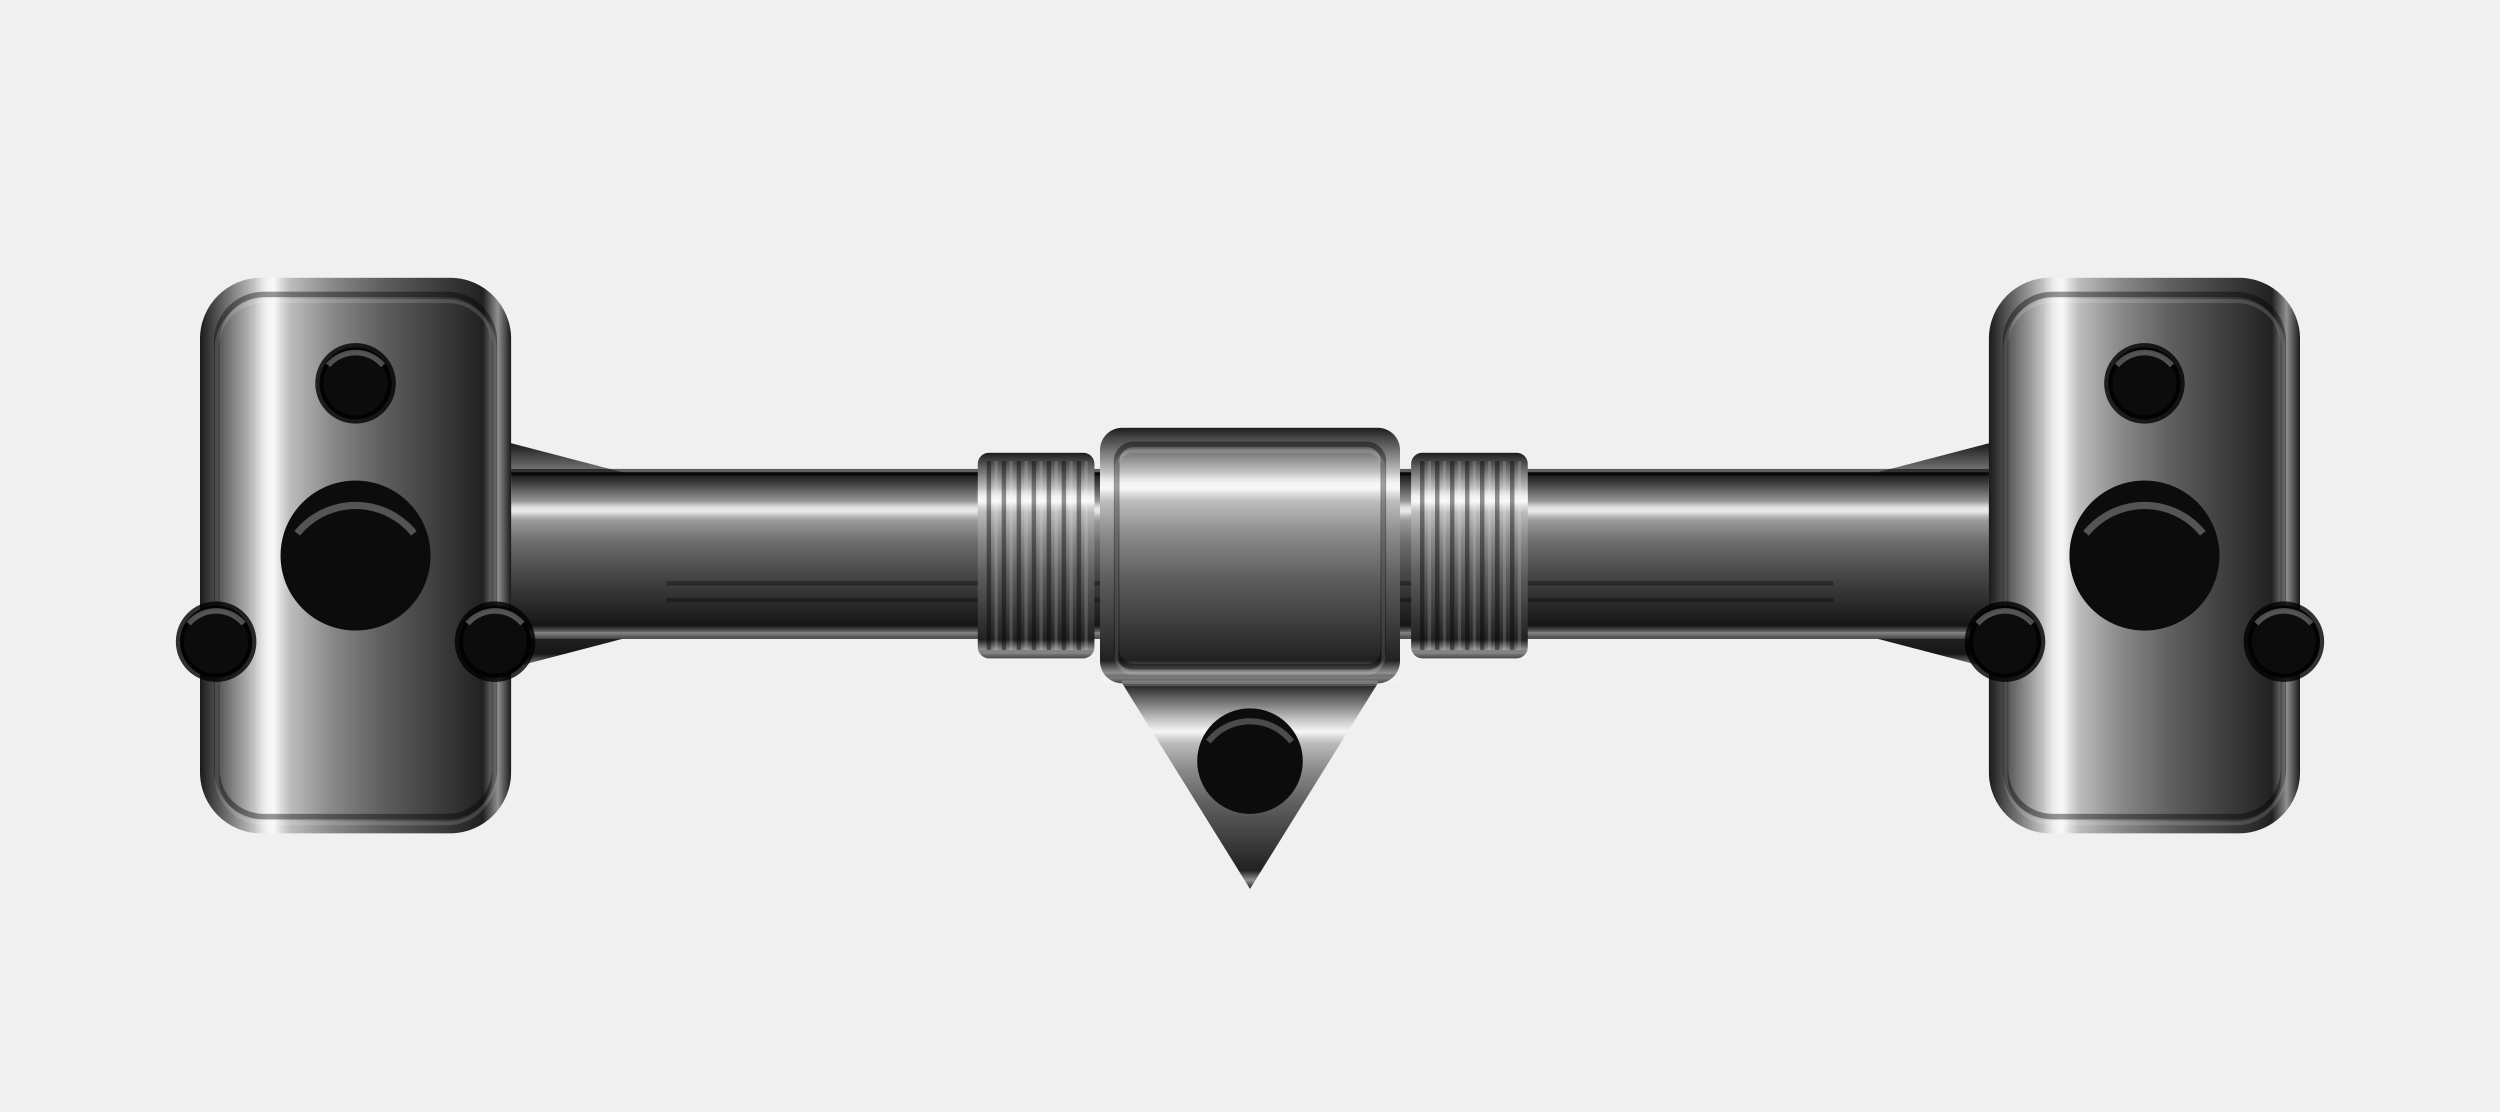
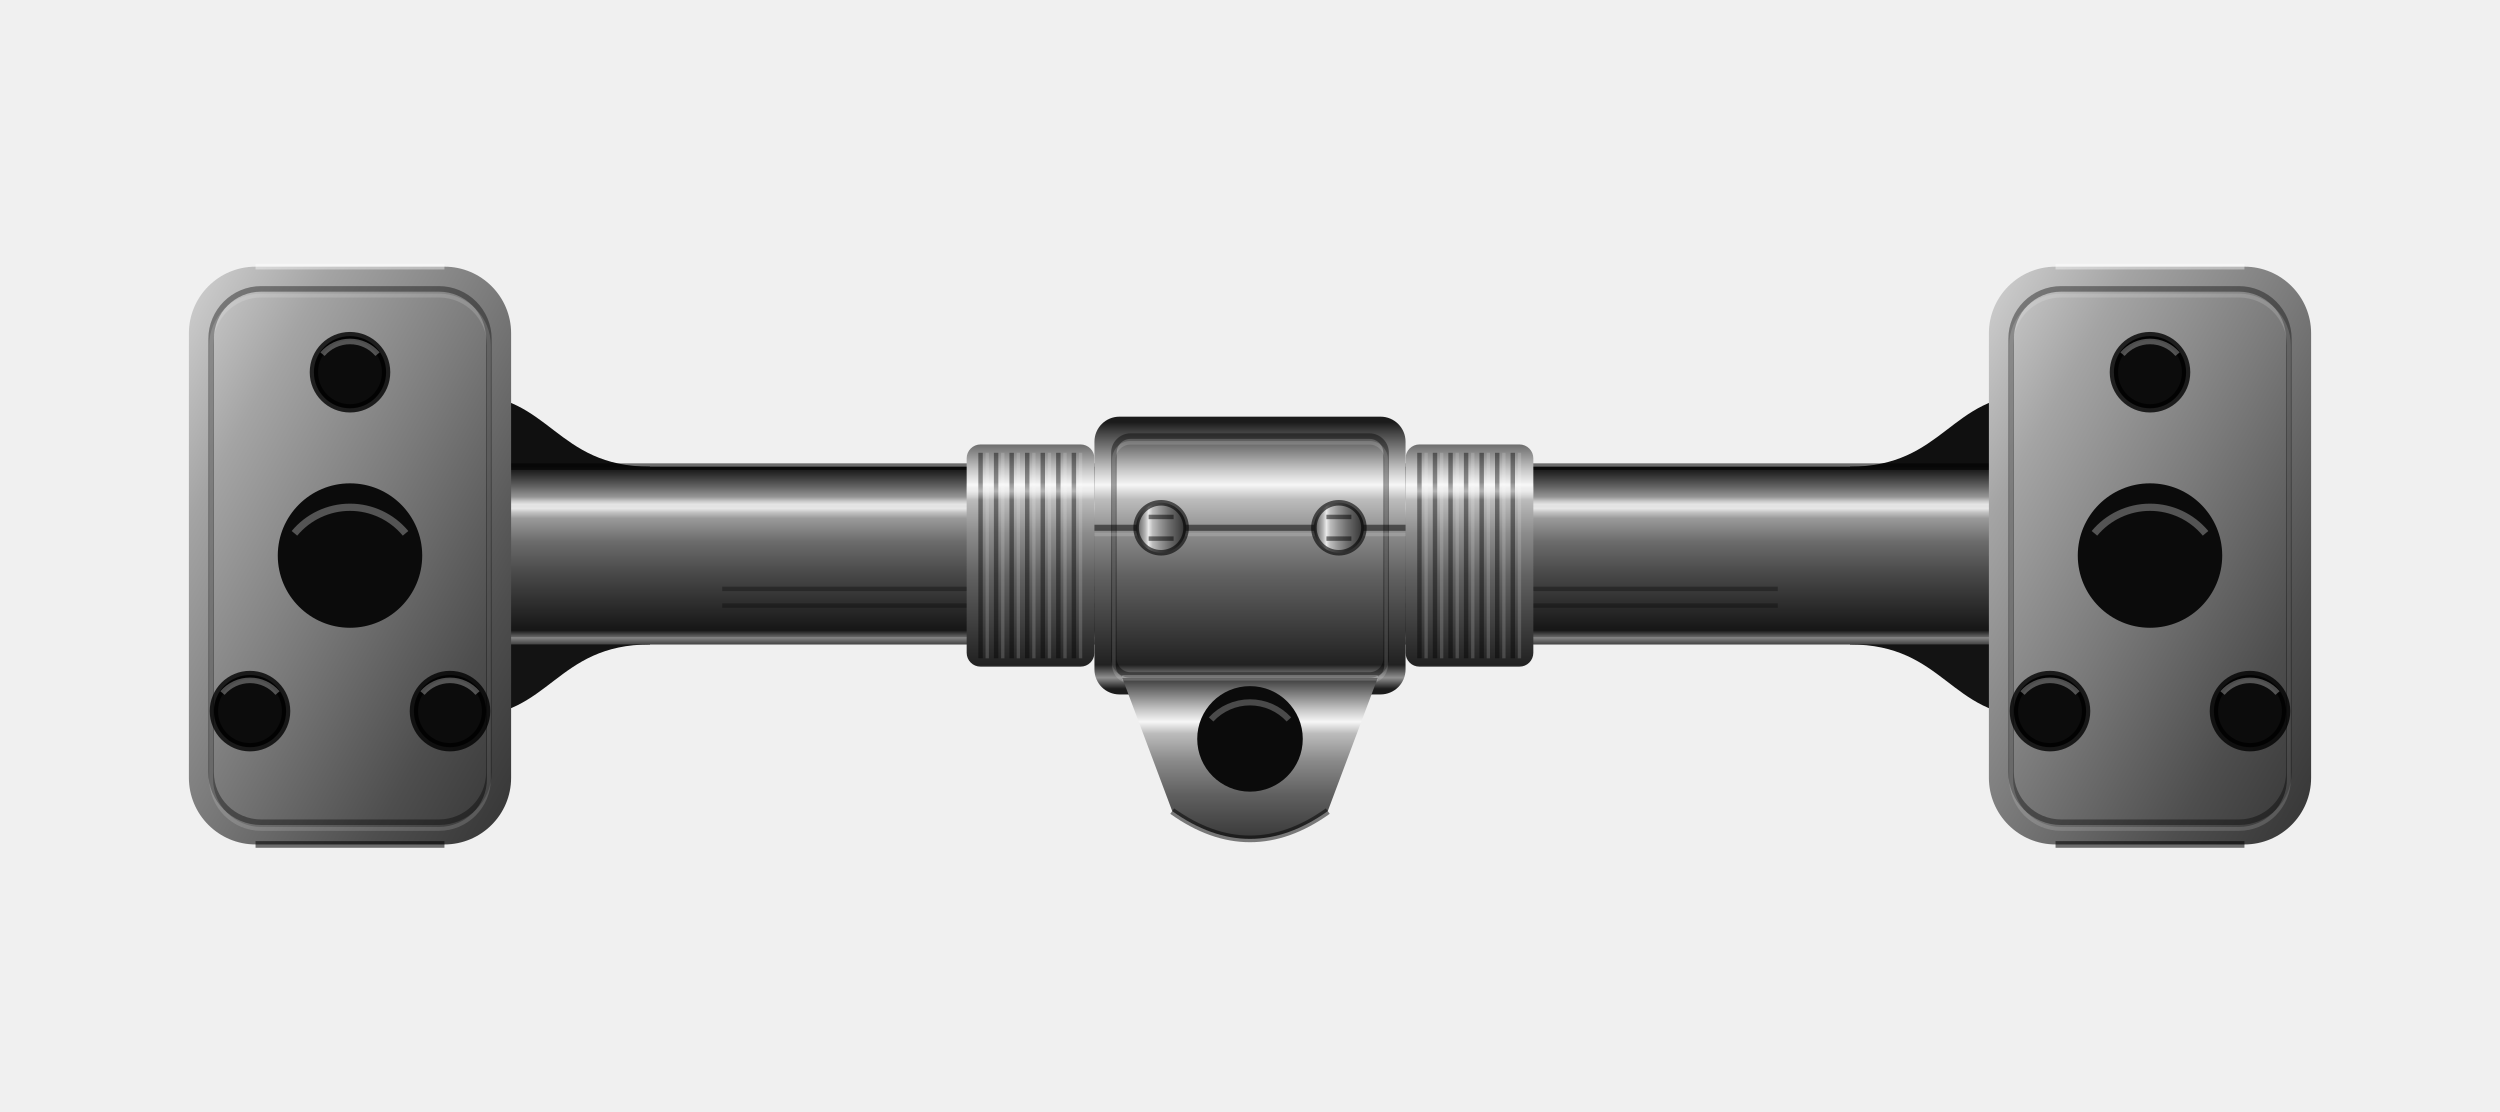
<svg xmlns="http://www.w3.org/2000/svg" viewBox="0 0 900 400" preserveAspectRatio="xMidYMid meet" role="img" aria-labelledby="sbar-t">
  <defs>
    <linearGradient id="sbar-specv" x1="0" y1="0" x2="0" y2="1">
      <stop offset="0" stop-color="#FFFFFF" stop-opacity="0" />
      <stop offset="0.5" stop-color="#FFFFFF" stop-opacity="1" />
      <stop offset="1" stop-color="#FFFFFF" stop-opacity="0" />
    </linearGradient>
    <linearGradient id="sbar-spec" x1="0" y1="0" x2="1" y2="0">
      <stop offset="0" stop-color="#FFFFFF" stop-opacity="0" />
      <stop offset="0.5" stop-color="#FFFFFF" stop-opacity="1" />
      <stop offset="1" stop-color="#FFFFFF" stop-opacity="0" />
    </linearGradient>
-     <linearGradient id="sbar-bodyv" x1="0" y1="0" x2="0" y2="1">
+     <linearGradient id="sbar-tube" gradientUnits="userSpaceOnUse" x1="0" y1="168" x2="0" y2="232">
      <stop offset="0" stop-color="#101010" />
      <stop offset="0.04" stop-color="#2B2B2B" />
      <stop offset="0.11" stop-color="#616161" />
      <stop offset="0.18" stop-color="#9E9E9E" />
      <stop offset="0.235" stop-color="#DEDEDE" />
      <stop offset="0.29" stop-color="#9B9B9B" />
      <stop offset="0.42" stop-color="#6C6C6C" />
      <stop offset="0.6" stop-color="#494949" />
      <stop offset="0.78" stop-color="#2C2C2C" />
      <stop offset="0.92" stop-color="#161616" />
      <stop offset="0.96" stop-color="#6B6B6B" />
      <stop offset="1" stop-color="#131313" />
    </linearGradient>
-     <linearGradient id="sbar-collarv" x1="0" y1="0" x2="0" y2="1">
+     <linearGradient id="sbar-clamp" gradientUnits="userSpaceOnUse" x1="0" y1="152" x2="0" y2="248">
      <stop offset="0" stop-color="#1B1B1B" />
      <stop offset="0.04" stop-color="#454545" />
      <stop offset="0.115" stop-color="#8A8A8A" />
      <stop offset="0.18" stop-color="#C8C8C8" />
      <stop offset="0.235" stop-color="#F6F6F6" />
      <stop offset="0.29" stop-color="#BCBCBC" />
      <stop offset="0.42" stop-color="#8A8A8A" />
      <stop offset="0.58" stop-color="#606060" />
      <stop offset="0.76" stop-color="#3E3E3E" />
      <stop offset="0.91" stop-color="#212121" />
      <stop offset="0.958" stop-color="#909090" />
      <stop offset="1" stop-color="#1C1C1C" />
    </linearGradient>
-     <linearGradient id="sbar-collar" x1="0" y1="0" x2="1" y2="0">
+     <linearGradient id="sbar-gus" gradientUnits="userSpaceOnUse" x1="0" y1="242" x2="0" y2="318">
      <stop offset="0" stop-color="#1B1B1B" />
      <stop offset="0.04" stop-color="#454545" />
      <stop offset="0.115" stop-color="#8A8A8A" />
      <stop offset="0.18" stop-color="#C8C8C8" />
      <stop offset="0.235" stop-color="#F6F6F6" />
      <stop offset="0.29" stop-color="#BCBCBC" />
      <stop offset="0.42" stop-color="#8A8A8A" />
      <stop offset="0.58" stop-color="#606060" />
      <stop offset="0.76" stop-color="#3E3E3E" />
      <stop offset="0.91" stop-color="#212121" />
      <stop offset="0.958" stop-color="#909090" />
      <stop offset="1" stop-color="#1C1C1C" />
    </linearGradient>
+     <linearGradient id="sbar-plate" x1="0" y1="0" x2="1" y2="1">
+       <stop offset="0" stop-color="#D2D2D2" />
+       <stop offset="0.22" stop-color="#A4A4A4" />
+       <stop offset="0.5" stop-color="#7A7A7A" />
+       <stop offset="0.78" stop-color="#4E4E4E" />
+       <stop offset="1" stop-color="#343434" />
+     </linearGradient>
    <linearGradient id="sbar-face" x1="0" y1="0" x2="1" y2="0">
-       <stop offset="0" stop-color="#3A3A3A" />
-       <stop offset="0.07" stop-color="#787878" />
-       <stop offset="0.18" stop-color="#B4B4B4" />
-       <stop offset="0.25" stop-color="#EAEAEA" />
-       <stop offset="0.33" stop-color="#BDBDBD" />
-       <stop offset="0.48" stop-color="#969696" />
-       <stop offset="0.66" stop-color="#6E6E6E" />
-       <stop offset="0.86" stop-color="#4A4A4A" />
-       <stop offset="1" stop-color="#2E2E2E" />
-     </linearGradient>
-     <linearGradient id="sbar-facev" x1="0" y1="0" x2="0" y2="1">
      <stop offset="0" stop-color="#3A3A3A" />
      <stop offset="0.07" stop-color="#787878" />
      <stop offset="0.18" stop-color="#B4B4B4" />
      <stop offset="0.25" stop-color="#EAEAEA" />
      <stop offset="0.33" stop-color="#BDBDBD" />
      <stop offset="0.48" stop-color="#969696" />
      <stop offset="0.66" stop-color="#6E6E6E" />
      <stop offset="0.86" stop-color="#4A4A4A" />
      <stop offset="1" stop-color="#2E2E2E" />
    </linearGradient>
  </defs>
  <g id="sbar-core">
-     <path d="M178 158L224 170V230L178 242Z" fill="url(#sbar-bodyv)" />
-     <path d="M722 158L676 170V230L722 242Z" fill="url(#sbar-bodyv)" />
-     <rect x="184" y="170" width="532" height="60" fill="url(#sbar-bodyv)" />
-     <rect x="184" y="180.5" width="532" height="5.1" fill="url(#sbar-specv)" opacity="0.55" />
-     <rect x="184" y="227.6" width="532" height="2.4" fill="#FFFFFF" opacity="0.20" />
-     <path d="M184 170H716" stroke="#000000" stroke-opacity="0.6" stroke-width="2.4" fill="none" />
-     <path d="M240 210H660" stroke="#000000" stroke-opacity="0.34" stroke-width="1.6" fill="none" />
-     <path d="M240 216H660" stroke="#000000" stroke-opacity="0.34" stroke-width="1.6" fill="none" />
-     <rect x="352" y="163" width="42" height="74" rx="4" fill="url(#sbar-collarv)" />
-     <rect x="352" y="175.9" width="42" height="6.3" fill="url(#sbar-specv)" opacity="0.55" />
-     <rect x="352" y="234.6" width="42" height="2.4" fill="#FFFFFF" opacity="0.20" />
-     <path d="M356 166V234M361.4 166V234M366.8 166V234M372.2 166V234M377.6 166V234M383 166V234M388.4 166V234" stroke="#000000" stroke-opacity="0.42" stroke-width="1.6" fill="none" />
-     <path d="M358.6 166V234M364 166V234M369.4 166V234M374.8 166V234M380.2 166V234M385.6 166V234M391 166V234" stroke="#FFFFFF" stroke-opacity="0.16" stroke-width="1.2" fill="none" />
-     <rect x="508" y="163" width="42" height="74" rx="4" fill="url(#sbar-collarv)" />
-     <rect x="508" y="175.9" width="42" height="6.3" fill="url(#sbar-specv)" opacity="0.55" />
-     <rect x="508" y="234.6" width="42" height="2.4" fill="#FFFFFF" opacity="0.20" />
-     <path d="M512 166V234M517.4 166V234M522.8 166V234M528.2 166V234M533.6 166V234M539 166V234M544.4 166V234" stroke="#000000" stroke-opacity="0.42" stroke-width="1.6" fill="none" />
-     <path d="M514.6 166V234M520 166V234M525.4 166V234M530.8 166V234M536.2 166V234M541.6 166V234M547 166V234" stroke="#FFFFFF" stroke-opacity="0.16" stroke-width="1.2" fill="none" />
-     <rect x="396" y="154" width="108" height="92" rx="8" fill="url(#sbar-collarv)" />
-     <rect x="396" y="170.1" width="108" height="7.8" fill="url(#sbar-specv)" opacity="0.55" />
-     <rect x="396" y="243.6" width="108" height="2.4" fill="#FFFFFF" opacity="0.20" />
-     <rect x="402" y="160" width="96" height="80" rx="6" fill="none" stroke="#000000" stroke-opacity="0.42" stroke-width="2" />
-     <rect x="402" y="162.4" width="96" height="80" rx="6" fill="none" stroke="#FFFFFF" stroke-opacity="0.14" stroke-width="1.3" />
-     <path d="M404 246H496L450 320Z" fill="url(#sbar-collarv)" />
-     <path d="M404 246H496" stroke="#FFFFFF" stroke-opacity="0.22" stroke-width="2" fill="none" />
-     <circle cx="450" cy="274" r="19" fill="#0C0C0C" />
-     <path d="M435 267A19 19 0 0 1 465 267" fill="none" stroke="#FFFFFF" stroke-opacity="0.26" stroke-width="2.2" />
-     <rect x="72" y="100" width="112" height="200" rx="22" fill="url(#sbar-collar)" />
-     <rect x="91.6" y="100" width="9.5" height="200" fill="url(#sbar-spec)" opacity="0.5" />
-     <rect x="78" y="106" width="100" height="188" rx="17" fill="none" stroke="#000000" stroke-opacity="0.4" stroke-width="2" />
-     <rect x="78" y="108.4" width="100" height="188" rx="17" fill="none" stroke="#FFFFFF" stroke-opacity="0.14" stroke-width="1.4" />
-     <circle cx="128" cy="200" r="27" fill="#0C0C0C" />
-     <path d="M107 192A27 27 0 0 1 149 192" fill="none" stroke="#FFFFFF" stroke-opacity="0.30" stroke-width="2.6" />
-     <circle cx="128" cy="138" r="13" fill="#0C0C0C" />
-     <circle cx="128" cy="138" r="13" fill="none" stroke="#000000" stroke-opacity="0.8" stroke-width="3" />
-     <path d="M118.1 131.5A13 13 0 0 1 137.9 131.5" fill="none" stroke="#FFFFFF" stroke-opacity="0.30" stroke-width="2" />
-     <circle cx="178.2" cy="231" r="13" fill="#0C0C0C" />
-     <circle cx="178.2" cy="231" r="13" fill="none" stroke="#000000" stroke-opacity="0.8" stroke-width="3" />
-     <path d="M168.3 224.5A13 13 0 0 1 188.1 224.5" fill="none" stroke="#FFFFFF" stroke-opacity="0.30" stroke-width="2" />
-     <circle cx="77.8" cy="231" r="13" fill="#0C0C0C" />
-     <circle cx="77.8" cy="231" r="13" fill="none" stroke="#000000" stroke-opacity="0.8" stroke-width="3" />
-     <path d="M67.9 224.5A13 13 0 0 1 87.7 224.5" fill="none" stroke="#FFFFFF" stroke-opacity="0.30" stroke-width="2" />
-     <rect x="716" y="100" width="112" height="200" rx="22" fill="url(#sbar-collar)" />
-     <rect x="735.6" y="100" width="9.5" height="200" fill="url(#sbar-spec)" opacity="0.5" />
-     <rect x="722" y="106" width="100" height="188" rx="17" fill="none" stroke="#000000" stroke-opacity="0.4" stroke-width="2" />
-     <rect x="722" y="108.4" width="100" height="188" rx="17" fill="none" stroke="#FFFFFF" stroke-opacity="0.14" stroke-width="1.4" />
-     <circle cx="772" cy="200" r="27" fill="#0C0C0C" />
-     <path d="M751 192A27 27 0 0 1 793 192" fill="none" stroke="#FFFFFF" stroke-opacity="0.30" stroke-width="2.6" />
-     <circle cx="772" cy="138" r="13" fill="#0C0C0C" />
-     <circle cx="772" cy="138" r="13" fill="none" stroke="#000000" stroke-opacity="0.8" stroke-width="3" />
-     <path d="M762.1 131.5A13 13 0 0 1 781.9 131.5" fill="none" stroke="#FFFFFF" stroke-opacity="0.30" stroke-width="2" />
-     <circle cx="822.2" cy="231" r="13" fill="#0C0C0C" />
-     <circle cx="822.2" cy="231" r="13" fill="none" stroke="#000000" stroke-opacity="0.8" stroke-width="3" />
-     <path d="M812.3 224.5A13 13 0 0 1 832.1 224.5" fill="none" stroke="#FFFFFF" stroke-opacity="0.30" stroke-width="2" />
-     <circle cx="721.8" cy="231" r="13" fill="#0C0C0C" />
-     <circle cx="721.8" cy="231" r="13" fill="none" stroke="#000000" stroke-opacity="0.8" stroke-width="3" />
-     <path d="M711.9 224.5A13 13 0 0 1 731.7 224.5" fill="none" stroke="#FFFFFF" stroke-opacity="0.30" stroke-width="2" />
+     <path d="M168 142C198 142 200 168 234 168V232C200 232 198 258 168 258Z" fill="url(#sbar-tube)" />
+     <path d="M732 142C702 142 700 168 666 168V232C700 232 702 258 732 258Z" fill="url(#sbar-tube)" />
+     <rect x="190" y="168" width="520" height="64" fill="url(#sbar-tube)" />
+     <rect x="160" y="178.9" width="580" height="5.4" fill="url(#sbar-specv)" opacity="0.55" />
+     <rect x="164" y="229.4" width="572" height="2.6" fill="#FFFFFF" opacity="0.2" />
+     <path d="M164 168H736" stroke="#000000" stroke-opacity="0.55" stroke-width="2.4" fill="none" />
+     <path d="M260 212H640" stroke="#000000" stroke-opacity="0.3" stroke-width="1.6" fill="none" />
+     <path d="M260 218H640" stroke="#000000" stroke-opacity="0.3" stroke-width="1.6" fill="none" />
+     <rect x="348" y="160" width="46" height="80" rx="5" fill="url(#sbar-clamp)" />
+     <path d="M353 163V237M358.6 163V237M364.2 163V237M369.8 163V237M375.4 163V237M381 163V237M386.6 163V237" stroke="#000000" stroke-opacity="0.42" stroke-width="1.6" fill="none" />
+     <path d="M355.4 163V237M361 163V237M366.6 163V237M372.2 163V237M377.8 163V237M383.4 163V237M389 163V237" stroke="#FFFFFF" stroke-opacity="0.16" stroke-width="1.2" fill="none" />
+     <rect x="348" y="173.6" width="46" height="6.4" fill="url(#sbar-specv)" opacity="0.4" />
+     <rect x="506" y="160" width="46" height="80" rx="5" fill="url(#sbar-clamp)" />
+     <path d="M511 163V237M516.6 163V237M522.2 163V237M527.8 163V237M533.4 163V237M539 163V237M544.6 163V237" stroke="#000000" stroke-opacity="0.42" stroke-width="1.6" fill="none" />
+     <path d="M513.4 163V237M519 163V237M524.6 163V237M530.2 163V237M535.8 163V237M541.4 163V237M547 163V237" stroke="#FFFFFF" stroke-opacity="0.16" stroke-width="1.2" fill="none" />
+     <rect x="506" y="173.6" width="46" height="6.4" fill="url(#sbar-specv)" opacity="0.4" />
+     <rect x="394" y="150" width="112" height="100" rx="9" fill="url(#sbar-clamp)" />
+     <rect x="401" y="157" width="98" height="86" rx="6" fill="none" stroke="#000000" stroke-opacity="0.42" stroke-width="2" />
+     <rect x="401" y="159.4" width="98" height="86" rx="6" fill="none" stroke="#FFFFFF" stroke-opacity="0.15" stroke-width="1.3" />
+     <path d="M394 190H506" stroke="#000000" stroke-opacity="0.5" stroke-width="2.2" fill="none" />
+     <path d="M394 192.4H506" stroke="#FFFFFF" stroke-opacity="0.16" stroke-width="1.3" fill="none" />
+     <circle cx="418" cy="190" r="9" fill="url(#sbar-face)" />
+     <circle cx="418" cy="190" r="9" fill="none" stroke="#000000" stroke-opacity="0.6" stroke-width="2" />
+     <path d="M413.5 186.1h9M413.5 193.9h9" stroke="#000000" stroke-opacity="0.5" stroke-width="1.6" fill="none" />
+     <circle cx="482" cy="190" r="9" fill="url(#sbar-face)" />
+     <circle cx="482" cy="190" r="9" fill="none" stroke="#000000" stroke-opacity="0.6" stroke-width="2" />
+     <path d="M477.5 186.1h9M477.5 193.9h9" stroke="#000000" stroke-opacity="0.5" stroke-width="1.6" fill="none" />
+     <path d="M404 244H496L478 292Q450 312 422 292Z" fill="url(#sbar-gus)" />
+     <path d="M404 244H496" stroke="#FFFFFF" stroke-opacity="0.22" stroke-width="2" fill="none" />
+     <path d="M478 292Q450 312 422 292" fill="none" stroke="#000000" stroke-opacity="0.5" stroke-width="2.4" />
+     <circle cx="450" cy="266" r="19" fill="#0B0B0B" />
+     <path d="M436 259A19 19 0 0 1 464 259" fill="none" stroke="#FFFFFF" stroke-opacity="0.26" stroke-width="2.2" />
+     <rect x="68" y="96" width="116" height="208" rx="24" fill="url(#sbar-plate)" />
+     <path d="M92 96H160" stroke="#FFFFFF" stroke-opacity="0.4" stroke-width="2" fill="none" />
+     <path d="M92 304H160" stroke="#000000" stroke-opacity="0.55" stroke-width="2.4" fill="none" />
+     <rect x="76" y="104" width="100" height="192" rx="18" fill="none" stroke="#000000" stroke-opacity="0.38" stroke-width="2" />
+     <rect x="76" y="106.4" width="100" height="192" rx="18" fill="none" stroke="#FFFFFF" stroke-opacity="0.15" stroke-width="1.4" />
+     <circle cx="126" cy="200" r="26" fill="#0B0B0B" />
+     <path d="M106 192A26 26 0 0 1 146 192" fill="none" stroke="#FFFFFF" stroke-opacity="0.3" stroke-width="2.6" />
+     <circle cx="126" cy="134" r="13" fill="#0C0C0C" />
+     <circle cx="126" cy="134" r="13" fill="none" stroke="#000000" stroke-opacity="0.8" stroke-width="3" />
+     <path d="M116.1 127.5A13 13 0 0 1 135.9 127.5" fill="none" stroke="#FFFFFF" stroke-opacity="0.30" stroke-width="2" />
+     <circle cx="90" cy="256" r="13" fill="#0C0C0C" />
+     <circle cx="90" cy="256" r="13" fill="none" stroke="#000000" stroke-opacity="0.8" stroke-width="3" />
+     <path d="M80.1 249.5A13 13 0 0 1 99.9 249.5" fill="none" stroke="#FFFFFF" stroke-opacity="0.30" stroke-width="2" />
+     <circle cx="162" cy="256" r="13" fill="#0C0C0C" />
+     <circle cx="162" cy="256" r="13" fill="none" stroke="#000000" stroke-opacity="0.8" stroke-width="3" />
+     <path d="M152.1 249.5A13 13 0 0 1 171.9 249.5" fill="none" stroke="#FFFFFF" stroke-opacity="0.30" stroke-width="2" />
+     <rect x="716" y="96" width="116" height="208" rx="24" fill="url(#sbar-plate)" />
+     <path d="M740 96H808" stroke="#FFFFFF" stroke-opacity="0.4" stroke-width="2" fill="none" />
+     <path d="M740 304H808" stroke="#000000" stroke-opacity="0.55" stroke-width="2.4" fill="none" />
+     <rect x="724" y="104" width="100" height="192" rx="18" fill="none" stroke="#000000" stroke-opacity="0.38" stroke-width="2" />
+     <rect x="724" y="106.4" width="100" height="192" rx="18" fill="none" stroke="#FFFFFF" stroke-opacity="0.15" stroke-width="1.4" />
+     <circle cx="774" cy="200" r="26" fill="#0B0B0B" />
+     <path d="M754 192A26 26 0 0 1 794 192" fill="none" stroke="#FFFFFF" stroke-opacity="0.3" stroke-width="2.6" />
+     <circle cx="774" cy="134" r="13" fill="#0C0C0C" />
+     <circle cx="774" cy="134" r="13" fill="none" stroke="#000000" stroke-opacity="0.8" stroke-width="3" />
+     <path d="M764.1 127.5A13 13 0 0 1 783.9 127.5" fill="none" stroke="#FFFFFF" stroke-opacity="0.30" stroke-width="2" />
+     <circle cx="738" cy="256" r="13" fill="#0C0C0C" />
+     <circle cx="738" cy="256" r="13" fill="none" stroke="#000000" stroke-opacity="0.8" stroke-width="3" />
+     <path d="M728.1 249.5A13 13 0 0 1 747.9 249.5" fill="none" stroke="#FFFFFF" stroke-opacity="0.30" stroke-width="2" />
+     <circle cx="810" cy="256" r="13" fill="#0C0C0C" />
+     <circle cx="810" cy="256" r="13" fill="none" stroke="#000000" stroke-opacity="0.8" stroke-width="3" />
+     <path d="M800.1 249.5A13 13 0 0 1 819.9 249.5" fill="none" stroke="#FFFFFF" stroke-opacity="0.30" stroke-width="2" />
  </g>
</svg>
